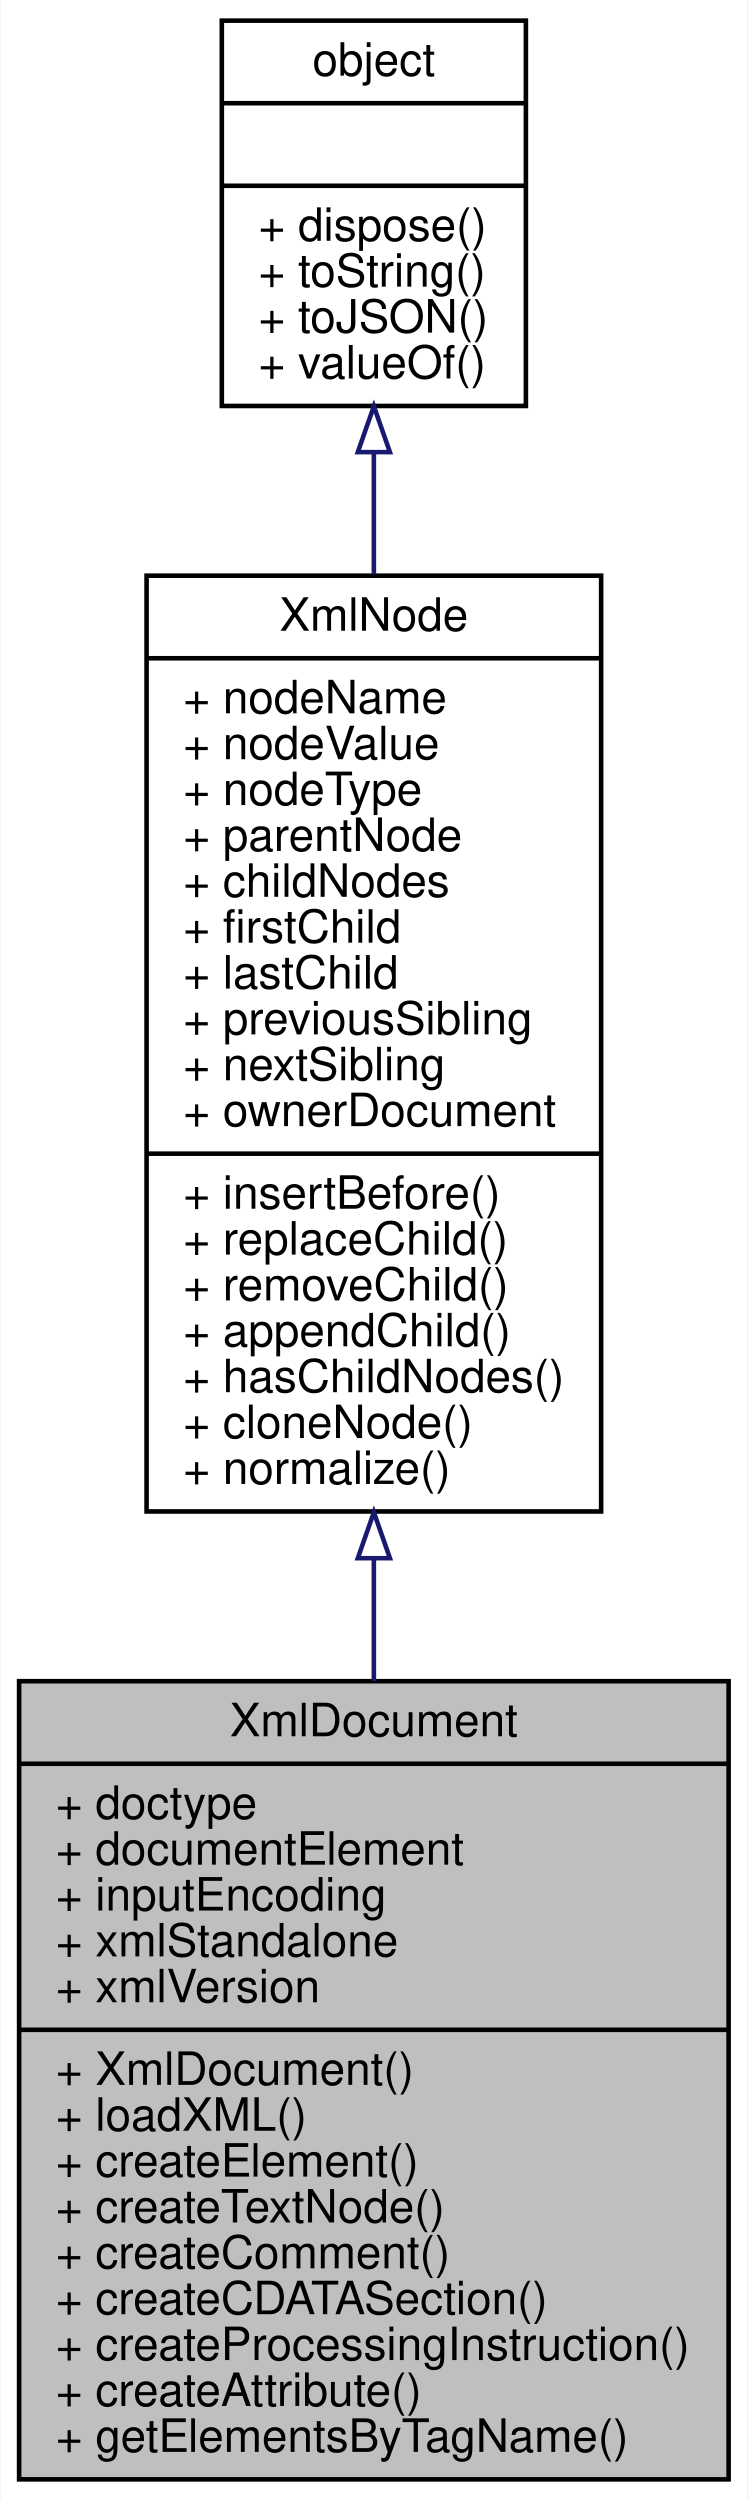
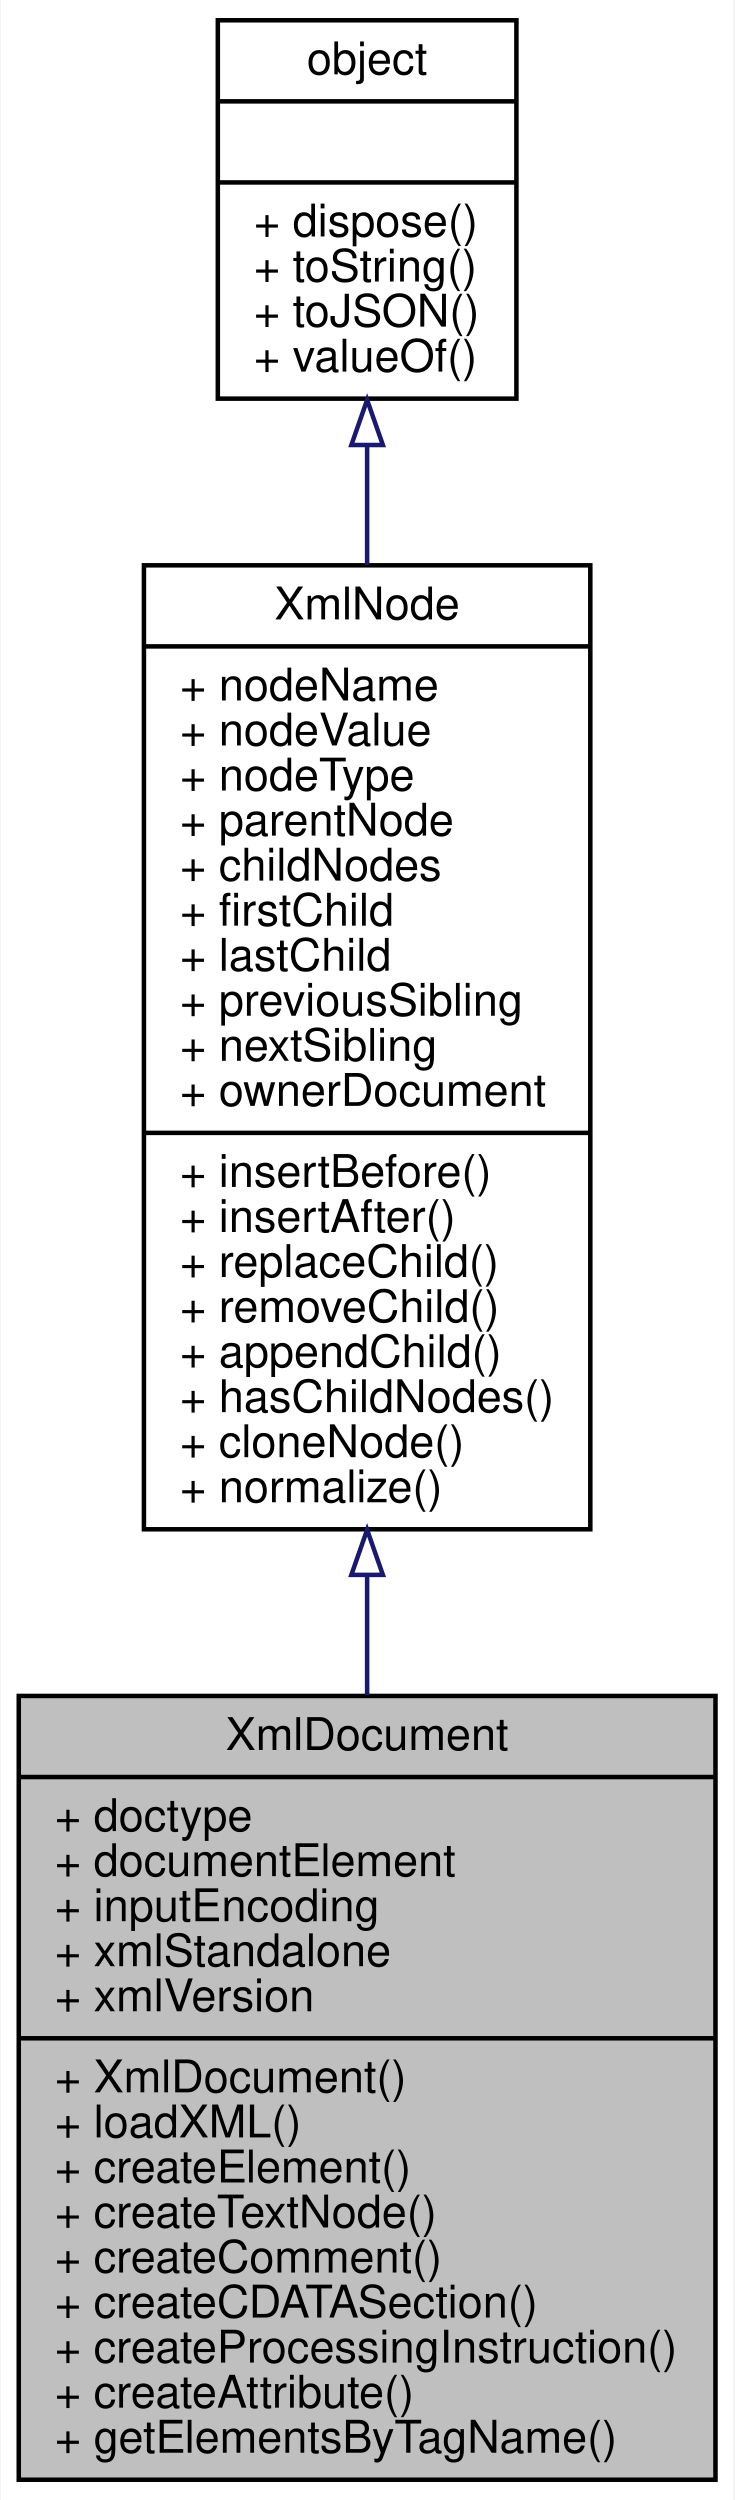
- <svg xmlns="http://www.w3.org/2000/svg" xmlns:xlink="http://www.w3.org/1999/xlink" width="163pt" height="545pt" viewBox="0.00 0.00 162.67 545.00">
-   <g id="graph0" class="graph" transform="scale(1 1) rotate(0) translate(4 541)">
-     <polygon fill="white" stroke="none" points="-4,4 -4,-541 158.672,-541 158.672,4 -4,4" />
+ <svg xmlns="http://www.w3.org/2000/svg" xmlns:xlink="http://www.w3.org/1999/xlink" width="163pt" height="555pt" viewBox="0.00 0.00 162.67 555.00">
+   <g id="graph0" class="graph" transform="scale(1 1) rotate(0) translate(4 551)">
+     <polygon fill="white" stroke="none" points="-4,4 -4,-551 158.672,-551 158.672,4 -4,4" />
    <g id="node1" class="node">
      <polygon fill="#bfbfbf" stroke="black" points="0,-0.5 0,-174.5 154.672,-174.5 154.672,-0.5 0,-0.5" />
      <text text-anchor="middle" x="77.336" y="-162.5" font-family="Helvetica,sans-Serif" font-size="10.00">XmlDocument</text>
      <polyline fill="none" stroke="black" points="0,-156.5 154.672,-156.5 " />
      <text text-anchor="start" x="8" y="-144.5" font-family="Helvetica,sans-Serif" font-size="10.00">+ doctype</text>
      <text text-anchor="start" x="8" y="-134.5" font-family="Helvetica,sans-Serif" font-size="10.00">+ documentElement</text>
      <text text-anchor="start" x="8" y="-124.5" font-family="Helvetica,sans-Serif" font-size="10.00">+ inputEncoding</text>
      <text text-anchor="start" x="8" y="-114.5" font-family="Helvetica,sans-Serif" font-size="10.00">+ xmlStandalone</text>
      <text text-anchor="start" x="8" y="-104.5" font-family="Helvetica,sans-Serif" font-size="10.00">+ xmlVersion</text>
      <polyline fill="none" stroke="black" points="0,-98.5 154.672,-98.5 " />
      <text text-anchor="start" x="8" y="-86.5" font-family="Helvetica,sans-Serif" font-size="10.00">+ XmlDocument()</text>
      <text text-anchor="start" x="8" y="-76.5" font-family="Helvetica,sans-Serif" font-size="10.00">+ loadXML()</text>
      <text text-anchor="start" x="8" y="-66.5" font-family="Helvetica,sans-Serif" font-size="10.00">+ createElement()</text>
      <text text-anchor="start" x="8" y="-56.5" font-family="Helvetica,sans-Serif" font-size="10.00">+ createTextNode()</text>
      <text text-anchor="start" x="8" y="-46.5" font-family="Helvetica,sans-Serif" font-size="10.00">+ createComment()</text>
      <text text-anchor="start" x="8" y="-36.5" font-family="Helvetica,sans-Serif" font-size="10.00">+ createCDATASection()</text>
      <text text-anchor="start" x="8" y="-26.5" font-family="Helvetica,sans-Serif" font-size="10.00">+ createProcessingInstruction()</text>
      <text text-anchor="start" x="8" y="-16.5" font-family="Helvetica,sans-Serif" font-size="10.00">+ createAttribute()</text>
      <text text-anchor="start" x="8" y="-6.5" font-family="Helvetica,sans-Serif" font-size="10.00">+ getElementsByTagName()</text>
    </g>
    <g id="node2" class="node">
      <g id="a_node2">
        <a xlink:href="../../dc/d8f/interfaceXmlNode.html" target="_top" xlink:title="XmlNode 对象是整个 DOM 的基础数据类型 ">
-           <polygon fill="white" stroke="black" points="27.788,-211.5 27.788,-415.5 126.884,-415.5 126.884,-211.5 27.788,-211.5" />
-           <text text-anchor="middle" x="77.336" y="-403.5" font-family="Helvetica,sans-Serif" font-size="10.00">XmlNode</text>
-           <polyline fill="none" stroke="black" points="27.788,-397.5 126.884,-397.5 " />
-           <text text-anchor="start" x="35.788" y="-385.5" font-family="Helvetica,sans-Serif" font-size="10.00">+ nodeName</text>
-           <text text-anchor="start" x="35.788" y="-375.5" font-family="Helvetica,sans-Serif" font-size="10.00">+ nodeValue</text>
-           <text text-anchor="start" x="35.788" y="-365.5" font-family="Helvetica,sans-Serif" font-size="10.00">+ nodeType</text>
-           <text text-anchor="start" x="35.788" y="-355.5" font-family="Helvetica,sans-Serif" font-size="10.00">+ parentNode</text>
-           <text text-anchor="start" x="35.788" y="-345.5" font-family="Helvetica,sans-Serif" font-size="10.00">+ childNodes</text>
-           <text text-anchor="start" x="35.788" y="-335.5" font-family="Helvetica,sans-Serif" font-size="10.00">+ firstChild</text>
-           <text text-anchor="start" x="35.788" y="-325.5" font-family="Helvetica,sans-Serif" font-size="10.00">+ lastChild</text>
-           <text text-anchor="start" x="35.788" y="-315.5" font-family="Helvetica,sans-Serif" font-size="10.00">+ previousSibling</text>
-           <text text-anchor="start" x="35.788" y="-305.5" font-family="Helvetica,sans-Serif" font-size="10.00">+ nextSibling</text>
-           <text text-anchor="start" x="35.788" y="-295.5" font-family="Helvetica,sans-Serif" font-size="10.00">+ ownerDocument</text>
-           <polyline fill="none" stroke="black" points="27.788,-289.5 126.884,-289.5 " />
-           <text text-anchor="start" x="35.788" y="-277.5" font-family="Helvetica,sans-Serif" font-size="10.00">+ insertBefore()</text>
+           <polygon fill="white" stroke="black" points="27.788,-211.5 27.788,-425.5 126.884,-425.5 126.884,-211.5 27.788,-211.5" />
+           <text text-anchor="middle" x="77.336" y="-413.5" font-family="Helvetica,sans-Serif" font-size="10.00">XmlNode</text>
+           <polyline fill="none" stroke="black" points="27.788,-407.5 126.884,-407.5 " />
+           <text text-anchor="start" x="35.788" y="-395.5" font-family="Helvetica,sans-Serif" font-size="10.00">+ nodeName</text>
+           <text text-anchor="start" x="35.788" y="-385.5" font-family="Helvetica,sans-Serif" font-size="10.00">+ nodeValue</text>
+           <text text-anchor="start" x="35.788" y="-375.5" font-family="Helvetica,sans-Serif" font-size="10.00">+ nodeType</text>
+           <text text-anchor="start" x="35.788" y="-365.5" font-family="Helvetica,sans-Serif" font-size="10.00">+ parentNode</text>
+           <text text-anchor="start" x="35.788" y="-355.5" font-family="Helvetica,sans-Serif" font-size="10.00">+ childNodes</text>
+           <text text-anchor="start" x="35.788" y="-345.5" font-family="Helvetica,sans-Serif" font-size="10.00">+ firstChild</text>
+           <text text-anchor="start" x="35.788" y="-335.5" font-family="Helvetica,sans-Serif" font-size="10.00">+ lastChild</text>
+           <text text-anchor="start" x="35.788" y="-325.5" font-family="Helvetica,sans-Serif" font-size="10.00">+ previousSibling</text>
+           <text text-anchor="start" x="35.788" y="-315.5" font-family="Helvetica,sans-Serif" font-size="10.00">+ nextSibling</text>
+           <text text-anchor="start" x="35.788" y="-305.5" font-family="Helvetica,sans-Serif" font-size="10.00">+ ownerDocument</text>
+           <polyline fill="none" stroke="black" points="27.788,-299.5 126.884,-299.5 " />
+           <text text-anchor="start" x="35.788" y="-287.5" font-family="Helvetica,sans-Serif" font-size="10.00">+ insertBefore()</text>
+           <text text-anchor="start" x="35.788" y="-277.5" font-family="Helvetica,sans-Serif" font-size="10.00">+ insertAfter()</text>
          <text text-anchor="start" x="35.788" y="-267.5" font-family="Helvetica,sans-Serif" font-size="10.00">+ replaceChild()</text>
          <text text-anchor="start" x="35.788" y="-257.5" font-family="Helvetica,sans-Serif" font-size="10.00">+ removeChild()</text>
          <text text-anchor="start" x="35.788" y="-247.5" font-family="Helvetica,sans-Serif" font-size="10.00">+ appendChild()</text>
          <text text-anchor="start" x="35.788" y="-237.5" font-family="Helvetica,sans-Serif" font-size="10.00">+ hasChildNodes()</text>
          <text text-anchor="start" x="35.788" y="-227.5" font-family="Helvetica,sans-Serif" font-size="10.00">+ cloneNode()</text>
          <text text-anchor="start" x="35.788" y="-217.5" font-family="Helvetica,sans-Serif" font-size="10.00">+ normalize()</text>
        </a>
      </g>
    </g>
    <g id="edge1" class="edge">
-       <path fill="none" stroke="midnightblue" d="M77.336,-201.205C77.336,-192.238 77.336,-183.266 77.336,-174.517" />
-       <polygon fill="none" stroke="midnightblue" points="73.836,-201.313 77.336,-211.313 80.836,-201.313 73.836,-201.313" />
+       <path fill="none" stroke="midnightblue" d="M77.336,-201.285C77.336,-192.339 77.336,-183.407 77.336,-174.707" />
+       <polygon fill="none" stroke="midnightblue" points="73.836,-201.38 77.336,-211.38 80.836,-201.38 73.836,-201.38" />
    </g>
    <g id="node3" class="node">
      <g id="a_node3">
        <a xlink:href="../../db/d38/interfaceobject.html" target="_top" xlink:title="基础对象，所有对象均继承于此 ">
-           <polygon fill="white" stroke="black" points="44.192,-452.5 44.192,-536.5 110.48,-536.5 110.48,-452.5 44.192,-452.5" />
-           <text text-anchor="middle" x="77.336" y="-524.5" font-family="Helvetica,sans-Serif" font-size="10.00">object</text>
-           <polyline fill="none" stroke="black" points="44.192,-518.5 110.48,-518.5 " />
-           <text text-anchor="middle" x="77.336" y="-506.5" font-family="Helvetica,sans-Serif" font-size="10.00"> </text>
-           <polyline fill="none" stroke="black" points="44.192,-500.5 110.48,-500.5 " />
-           <text text-anchor="start" x="52.192" y="-488.5" font-family="Helvetica,sans-Serif" font-size="10.00">+ dispose()</text>
-           <text text-anchor="start" x="52.192" y="-478.5" font-family="Helvetica,sans-Serif" font-size="10.00">+ toString()</text>
-           <text text-anchor="start" x="52.192" y="-468.5" font-family="Helvetica,sans-Serif" font-size="10.00">+ toJSON()</text>
-           <text text-anchor="start" x="52.192" y="-458.5" font-family="Helvetica,sans-Serif" font-size="10.00">+ valueOf()</text>
+           <polygon fill="white" stroke="black" points="44.192,-462.5 44.192,-546.5 110.48,-546.5 110.48,-462.5 44.192,-462.5" />
+           <text text-anchor="middle" x="77.336" y="-534.5" font-family="Helvetica,sans-Serif" font-size="10.00">object</text>
+           <polyline fill="none" stroke="black" points="44.192,-528.5 110.48,-528.5 " />
+           <text text-anchor="middle" x="77.336" y="-516.5" font-family="Helvetica,sans-Serif" font-size="10.00"> </text>
+           <polyline fill="none" stroke="black" points="44.192,-510.5 110.48,-510.5 " />
+           <text text-anchor="start" x="52.192" y="-498.5" font-family="Helvetica,sans-Serif" font-size="10.00">+ dispose()</text>
+           <text text-anchor="start" x="52.192" y="-488.5" font-family="Helvetica,sans-Serif" font-size="10.00">+ toString()</text>
+           <text text-anchor="start" x="52.192" y="-478.5" font-family="Helvetica,sans-Serif" font-size="10.00">+ toJSON()</text>
+           <text text-anchor="start" x="52.192" y="-468.5" font-family="Helvetica,sans-Serif" font-size="10.00">+ valueOf()</text>
        </a>
      </g>
    </g>
    <g id="edge2" class="edge">
-       <path fill="none" stroke="midnightblue" d="M77.336,-442.155C77.336,-433.787 77.336,-424.87 77.336,-415.789" />
-       <polygon fill="none" stroke="midnightblue" points="73.836,-442.434 77.336,-452.434 80.836,-442.434 73.836,-442.434" />
+       <path fill="none" stroke="midnightblue" d="M77.336,-451.946C77.336,-443.588 77.336,-434.674 77.336,-425.573" />
+       <polygon fill="none" stroke="midnightblue" points="73.836,-452.207 77.336,-462.207 80.836,-452.207 73.836,-452.207" />
    </g>
  </g>
</svg>
